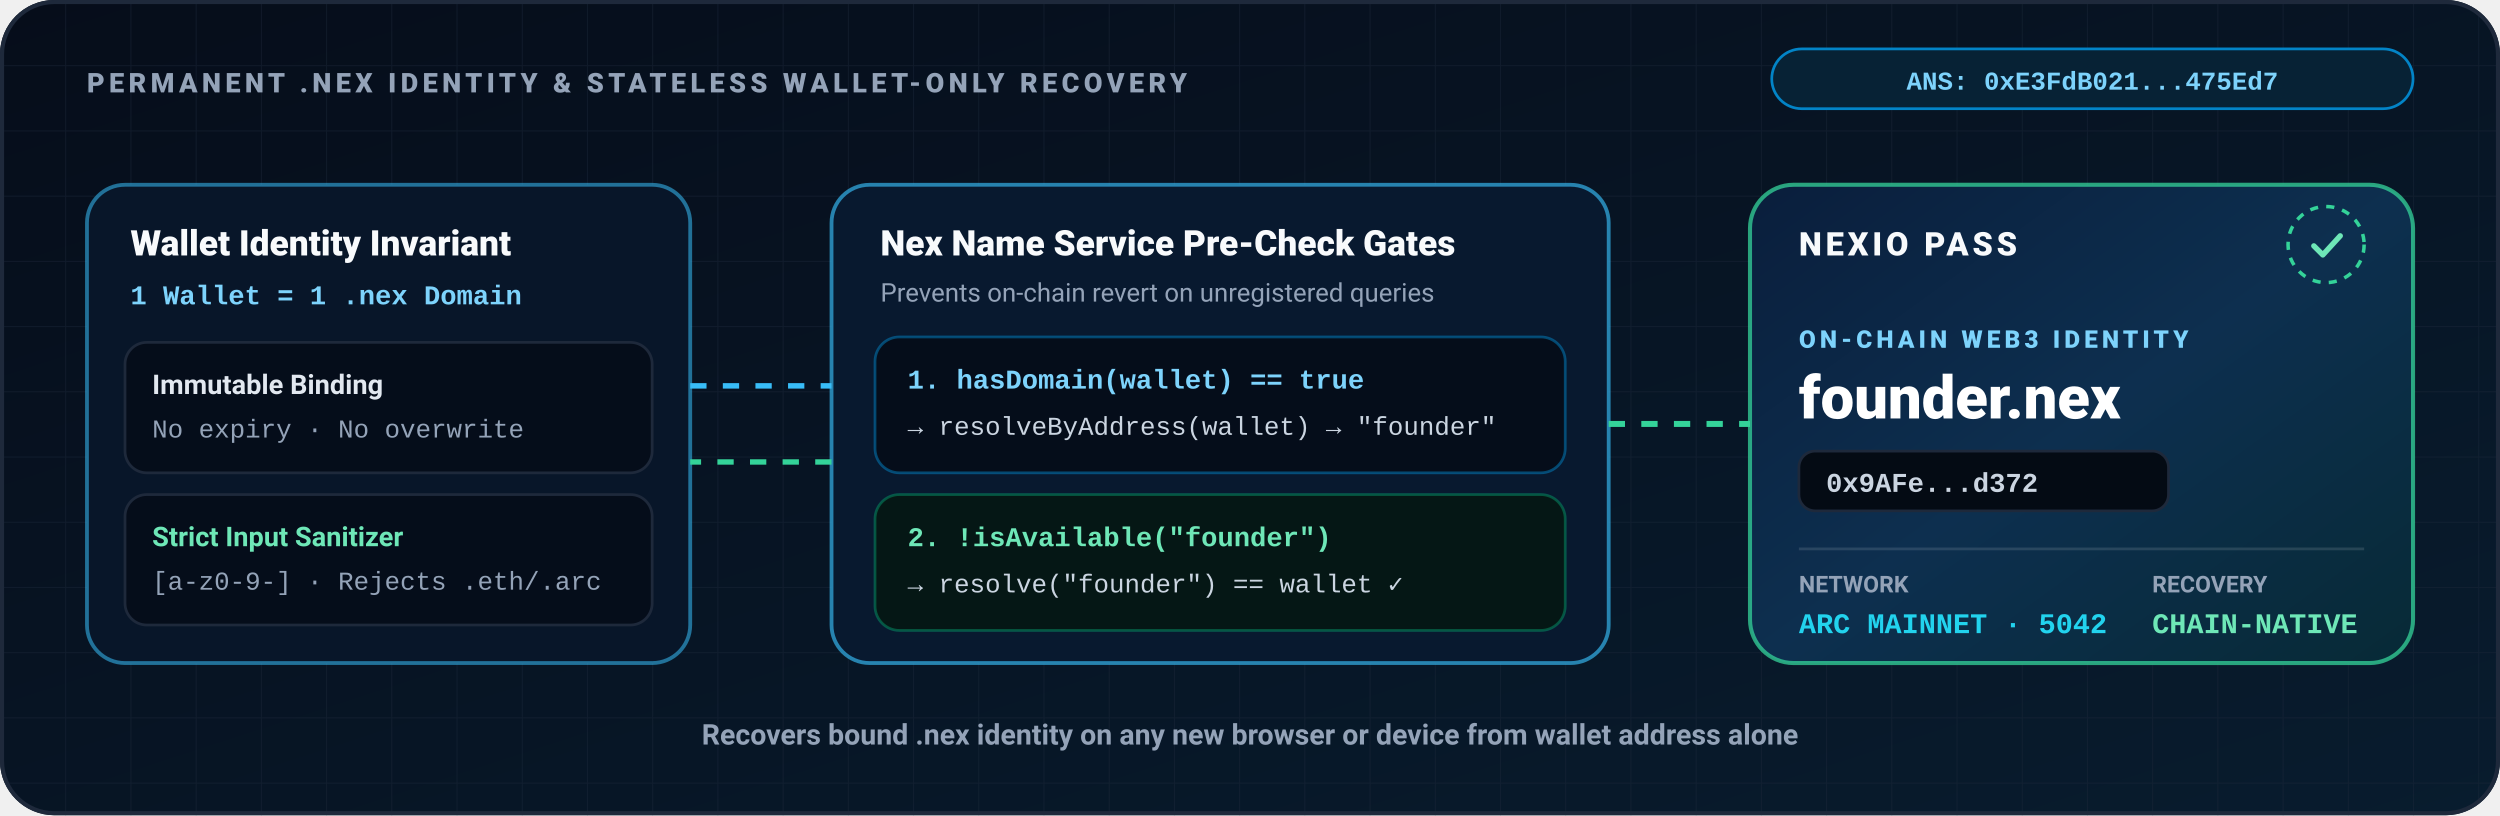
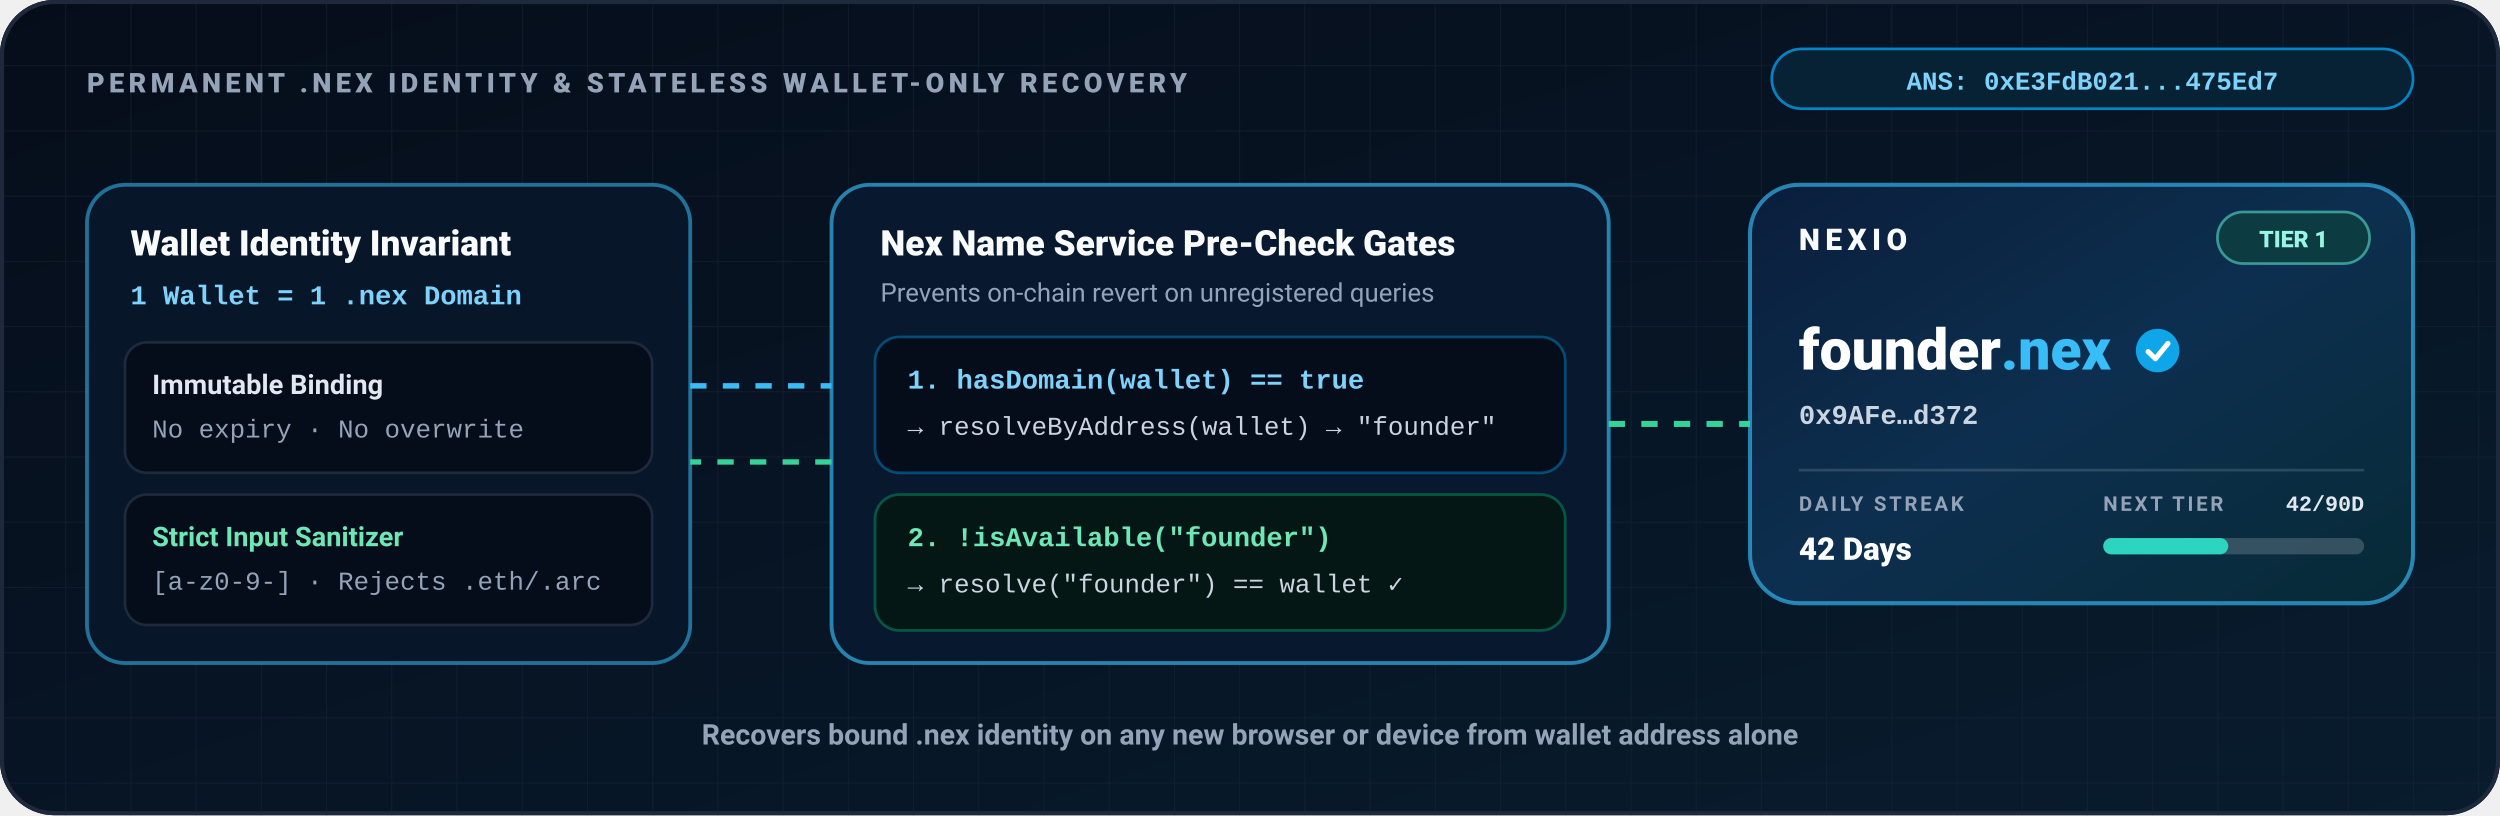
<svg xmlns="http://www.w3.org/2000/svg" viewBox="0 0 920 300" width="920" height="300" role="img" aria-labelledby="ans-title ans-desc">
  <defs>
    <linearGradient id="bg-ans" x1="0" y1="0" x2="1" y2="1">
      <stop offset="0%" stop-color="#060d1a" />
      <stop offset="100%" stop-color="#081c2e" />
    </linearGradient>
    <linearGradient id="pass-sheen" x1="0" y1="0" x2="1" y2="1">
      <stop offset="0%" stop-color="#0a1e3c" />
      <stop offset="50%" stop-color="#0d2f4f" />
      <stop offset="100%" stop-color="#072a36" />
    </linearGradient>
    <pattern id="grid-ans" width="24" height="24" patternUnits="userSpaceOnUse">
      <path d="M 24 0 L 0 0 0 24" fill="none" stroke="#1e293b" stroke-width="0.7" stroke-opacity="0.45" />
    </pattern>
    <clipPath id="clip-ans">
      <rect x="0" y="0" width="920" height="300" rx="20" />
    </clipPath>
  </defs>
  <style>
    .f-sans { font-family: system-ui, -apple-system, 'Segoe UI', Roboto, Helvetica, Arial, sans-serif; }
    .f-mono { font-family: 'SFMono-Regular', Consolas, 'Liberation Mono', Menlo, monospace; font-variant-numeric: tabular-nums; }
    @keyframes ans-dash { to { stroke-dashoffset: -36; } }
    @keyframes seal-spin { to { transform: rotate(360deg); } }
    .ans-flow { stroke-dasharray: 6 6; animation: ans-dash 1.4s linear infinite; }
    .seal-ring { transform-box: fill-box; transform-origin: center; animation: seal-spin 16s linear infinite; }
    @media (prefers-reduced-motion: reduce) {
      .ans-flow, .seal-ring { animation: none !important; }
    }
  </style>
  <g clip-path="url(#clip-ans)">
    <rect width="920" height="300" fill="url(#bg-ans)" />
    <rect width="920" height="300" fill="url(#grid-ans)" />
    <text x="32" y="34" fill="#94a3b8" font-size="10" font-weight="800" letter-spacing="1.6" class="f-sans">PERMANENT .NEX IDENTITY &amp; STATELESS WALLET-ONLY RECOVERY</text>
    <rect x="652" y="18" width="236" height="22" rx="11" fill="#072235" stroke="#0284c7" />
    <text x="770" y="33" text-anchor="middle" fill="#7dd3fc" font-size="9.5" font-weight="800" class="f-mono">ANS: 0xE3FdB021...475Ed7</text>
    <rect x="32" y="68" width="222" height="176" rx="14" fill="#081629" stroke="#38bdf8" stroke-opacity="0.55" stroke-width="1.4" />
    <text x="48" y="94" fill="#f8fafc" font-size="13" font-weight="800" class="f-sans">Wallet Identity Invariant</text>
    <text x="48" y="112" fill="#7dd3fc" font-size="10" font-weight="700" class="f-mono">1 Wallet = 1 .nex Domain</text>
    <rect x="46" y="126" width="194" height="48" rx="8" fill="#050d1a" stroke="#1e293b" />
    <text x="56" y="145" fill="#e2e8f0" font-size="10" font-weight="700" class="f-sans">Immutable Binding</text>
    <text x="56" y="161" fill="#94a3b8" font-size="9.5" class="f-mono">No expiry · No overwrite</text>
    <rect x="46" y="182" width="194" height="48" rx="8" fill="#050d1a" stroke="#1e293b" />
    <text x="56" y="201" fill="#6ee7b7" font-size="10" font-weight="700" class="f-sans">Strict Input Sanitizer</text>
    <text x="56" y="217" fill="#94a3b8" font-size="9.5" class="f-mono">[a-z0-9-] · Rejects .eth/.arc</text>
    <rect x="306" y="68" width="286" height="176" rx="14" fill="#08192f" stroke="#38bdf8" stroke-opacity="0.65" stroke-width="1.4" />
    <text x="324" y="94" fill="#f8fafc" font-size="13" font-weight="800" class="f-sans">Nex Name Service Pre-Check Gates</text>
    <text x="324" y="111" fill="#94a3b8" font-size="9.5" class="f-sans">Prevents on-chain revert on unregistered queries</text>
    <rect x="322" y="124" width="254" height="50" rx="9" fill="#050d1a" stroke="#0284c7" stroke-opacity="0.5" />
    <text x="334" y="143" fill="#7dd3fc" font-size="10" font-weight="800" class="f-mono">1. hasDomain(wallet) == true</text>
    <text x="334" y="160" fill="#cbd5e1" font-size="9.5" class="f-mono">→ resolveByAddress(wallet) → "founder"</text>
    <rect x="322" y="182" width="254" height="50" rx="9" fill="#051715" stroke="#059669" stroke-opacity="0.5" />
    <text x="334" y="201" fill="#6ee7b7" font-size="10" font-weight="800" class="f-mono">2. !isAvailable("founder")</text>
    <text x="334" y="218" fill="#cbd5e1" font-size="9.5" class="f-mono">→ resolve("founder") == wallet ✓</text>
-     <rect x="644" y="68" width="244" height="176" rx="16" fill="url(#pass-sheen)" stroke="#34d399" stroke-opacity="0.75" stroke-width="1.5" />
-     <text x="662" y="94" fill="#f8fafc" font-size="12" font-weight="900" letter-spacing="1.4" class="f-sans">NEXIO PASS</text>
-     <g transform="translate(856, 90)">
-       <circle cx="0" cy="0" r="14" fill="none" stroke="#34d399" stroke-width="1.3" stroke-dasharray="3 3" class="seal-ring" />
-       <path d="M -4.5 0.5 L -1.2 3.8 L 5.2 -3.2" fill="none" stroke="#6ee7b7" stroke-width="2" stroke-linecap="round" stroke-linejoin="round" />
+     <rect x="644" y="68" width="244" height="154" rx="18" fill="url(#pass-sheen)" stroke="#38bdf8" stroke-opacity="0.65" stroke-width="1.5" />
+     <text x="662" y="92" fill="#f8fafc" font-size="11" font-weight="900" letter-spacing="2" class="f-sans">NEXIO</text>
+     <rect x="816" y="78" width="56" height="19" rx="9.5" fill="#0d3b42" stroke="#5eead4" stroke-opacity="0.55" />
+     <text x="844" y="91" text-anchor="middle" fill="#99f6e4" font-size="8.5" font-weight="900" class="f-sans">TIER 1</text>
+     <text x="662" y="136" fill="#ffffff" font-size="21" font-weight="900" class="f-sans">founder<tspan fill="#38bdf8">.nex</tspan>
+     </text>
+     <g transform="translate(794, 129)">
+       <circle cx="0" cy="0" r="8" fill="#0ea5e9" />
+       <path d="M -3.5 0.4 L -0.8 3.0 L 3.8 -2.6" fill="none" stroke="#ffffff" stroke-width="1.9" stroke-linecap="round" stroke-linejoin="round" />
    </g>
-     <text x="662" y="128" fill="#7dd3fc" font-size="9" font-weight="800" letter-spacing="1.5" class="f-sans">ON-CHAIN WEB3 IDENTITY</text>
-     <text x="662" y="154" fill="#ffffff" font-size="22" font-weight="900" class="f-sans">founder.nex</text>
-     <rect x="662" y="166" width="136" height="22" rx="6" fill="#040b14" stroke="#1e293b" />
-     <text x="672" y="181" fill="#cbd5e1" font-size="10" font-weight="700" class="f-mono">0x9AFe...d372</text>
-     <line x1="662" y1="202" x2="870" y2="202" stroke="#ffffff" stroke-opacity="0.12" />
-     <text x="662" y="218" fill="#94a3b8" font-size="8.5" font-weight="700" class="f-sans">NETWORK</text>
-     <text x="662" y="233" fill="#22d3ee" font-size="10.5" font-weight="900" class="f-mono">ARC MAINNET · 5042</text>
-     <text x="792" y="218" fill="#94a3b8" font-size="8.5" font-weight="700" class="f-sans">RECOVERY</text>
-     <text x="792" y="233" fill="#6ee7b7" font-size="10.5" font-weight="900" class="f-mono">CHAIN-NATIVE</text>
+     <text x="662" y="156" fill="#cbd5e1" font-size="10" font-weight="700" class="f-mono">0x9AFe…d372</text>
+     <line x1="662" y1="173" x2="870" y2="173" stroke="#ffffff" stroke-opacity="0.14" />
+     <text x="662" y="188" fill="#94a3b8" font-size="7.5" font-weight="700" letter-spacing="1" class="f-sans">DAILY STREAK</text>
+     <text x="662" y="206" fill="#ffffff" font-size="11.5" font-weight="900" class="f-sans">42 Days</text>
+     <text x="774" y="188" fill="#94a3b8" font-size="7.5" font-weight="700" letter-spacing="1" class="f-sans">NEXT TIER</text>
+     <text x="870" y="188" text-anchor="end" fill="#e2e8f0" font-size="8" font-weight="800" class="f-mono">42/90D</text>
+     <rect x="774" y="198" width="96" height="6" rx="3" fill="#ffffff" fill-opacity="0.18" />
+     <rect x="774" y="198" width="46" height="6" rx="3" fill="#2dd4bf" />
    <line x1="254" y1="142" x2="306" y2="142" stroke="#38bdf8" stroke-width="2" class="ans-flow" />
    <line x1="306" y1="170" x2="254" y2="170" stroke="#34d399" stroke-width="2" class="ans-flow" />
    <line x1="592" y1="156" x2="644" y2="156" stroke="#34d399" stroke-width="2.2" class="ans-flow" />
    <circle r="3.8" fill="#38bdf8">
      <animateMotion dur="1.7s" repeatCount="indefinite" path="M 254 142 L 306 142" />
    </circle>
    <circle r="3.8" fill="#34d399">
      <animateMotion dur="1.7s" begin="0.5s" repeatCount="indefinite" path="M 592 156 L 644 156" />
    </circle>
    <text x="460" y="274" text-anchor="middle" fill="#94a3b8" font-size="10.5" font-weight="600" class="f-sans">Recovers bound .nex identity on any new browser or device from wallet address alone</text>
  </g>
  <rect x="0.75" y="0.75" width="918.5" height="298.5" rx="19.25" fill="none" stroke="#1e293b" stroke-width="1.5" />
</svg>
